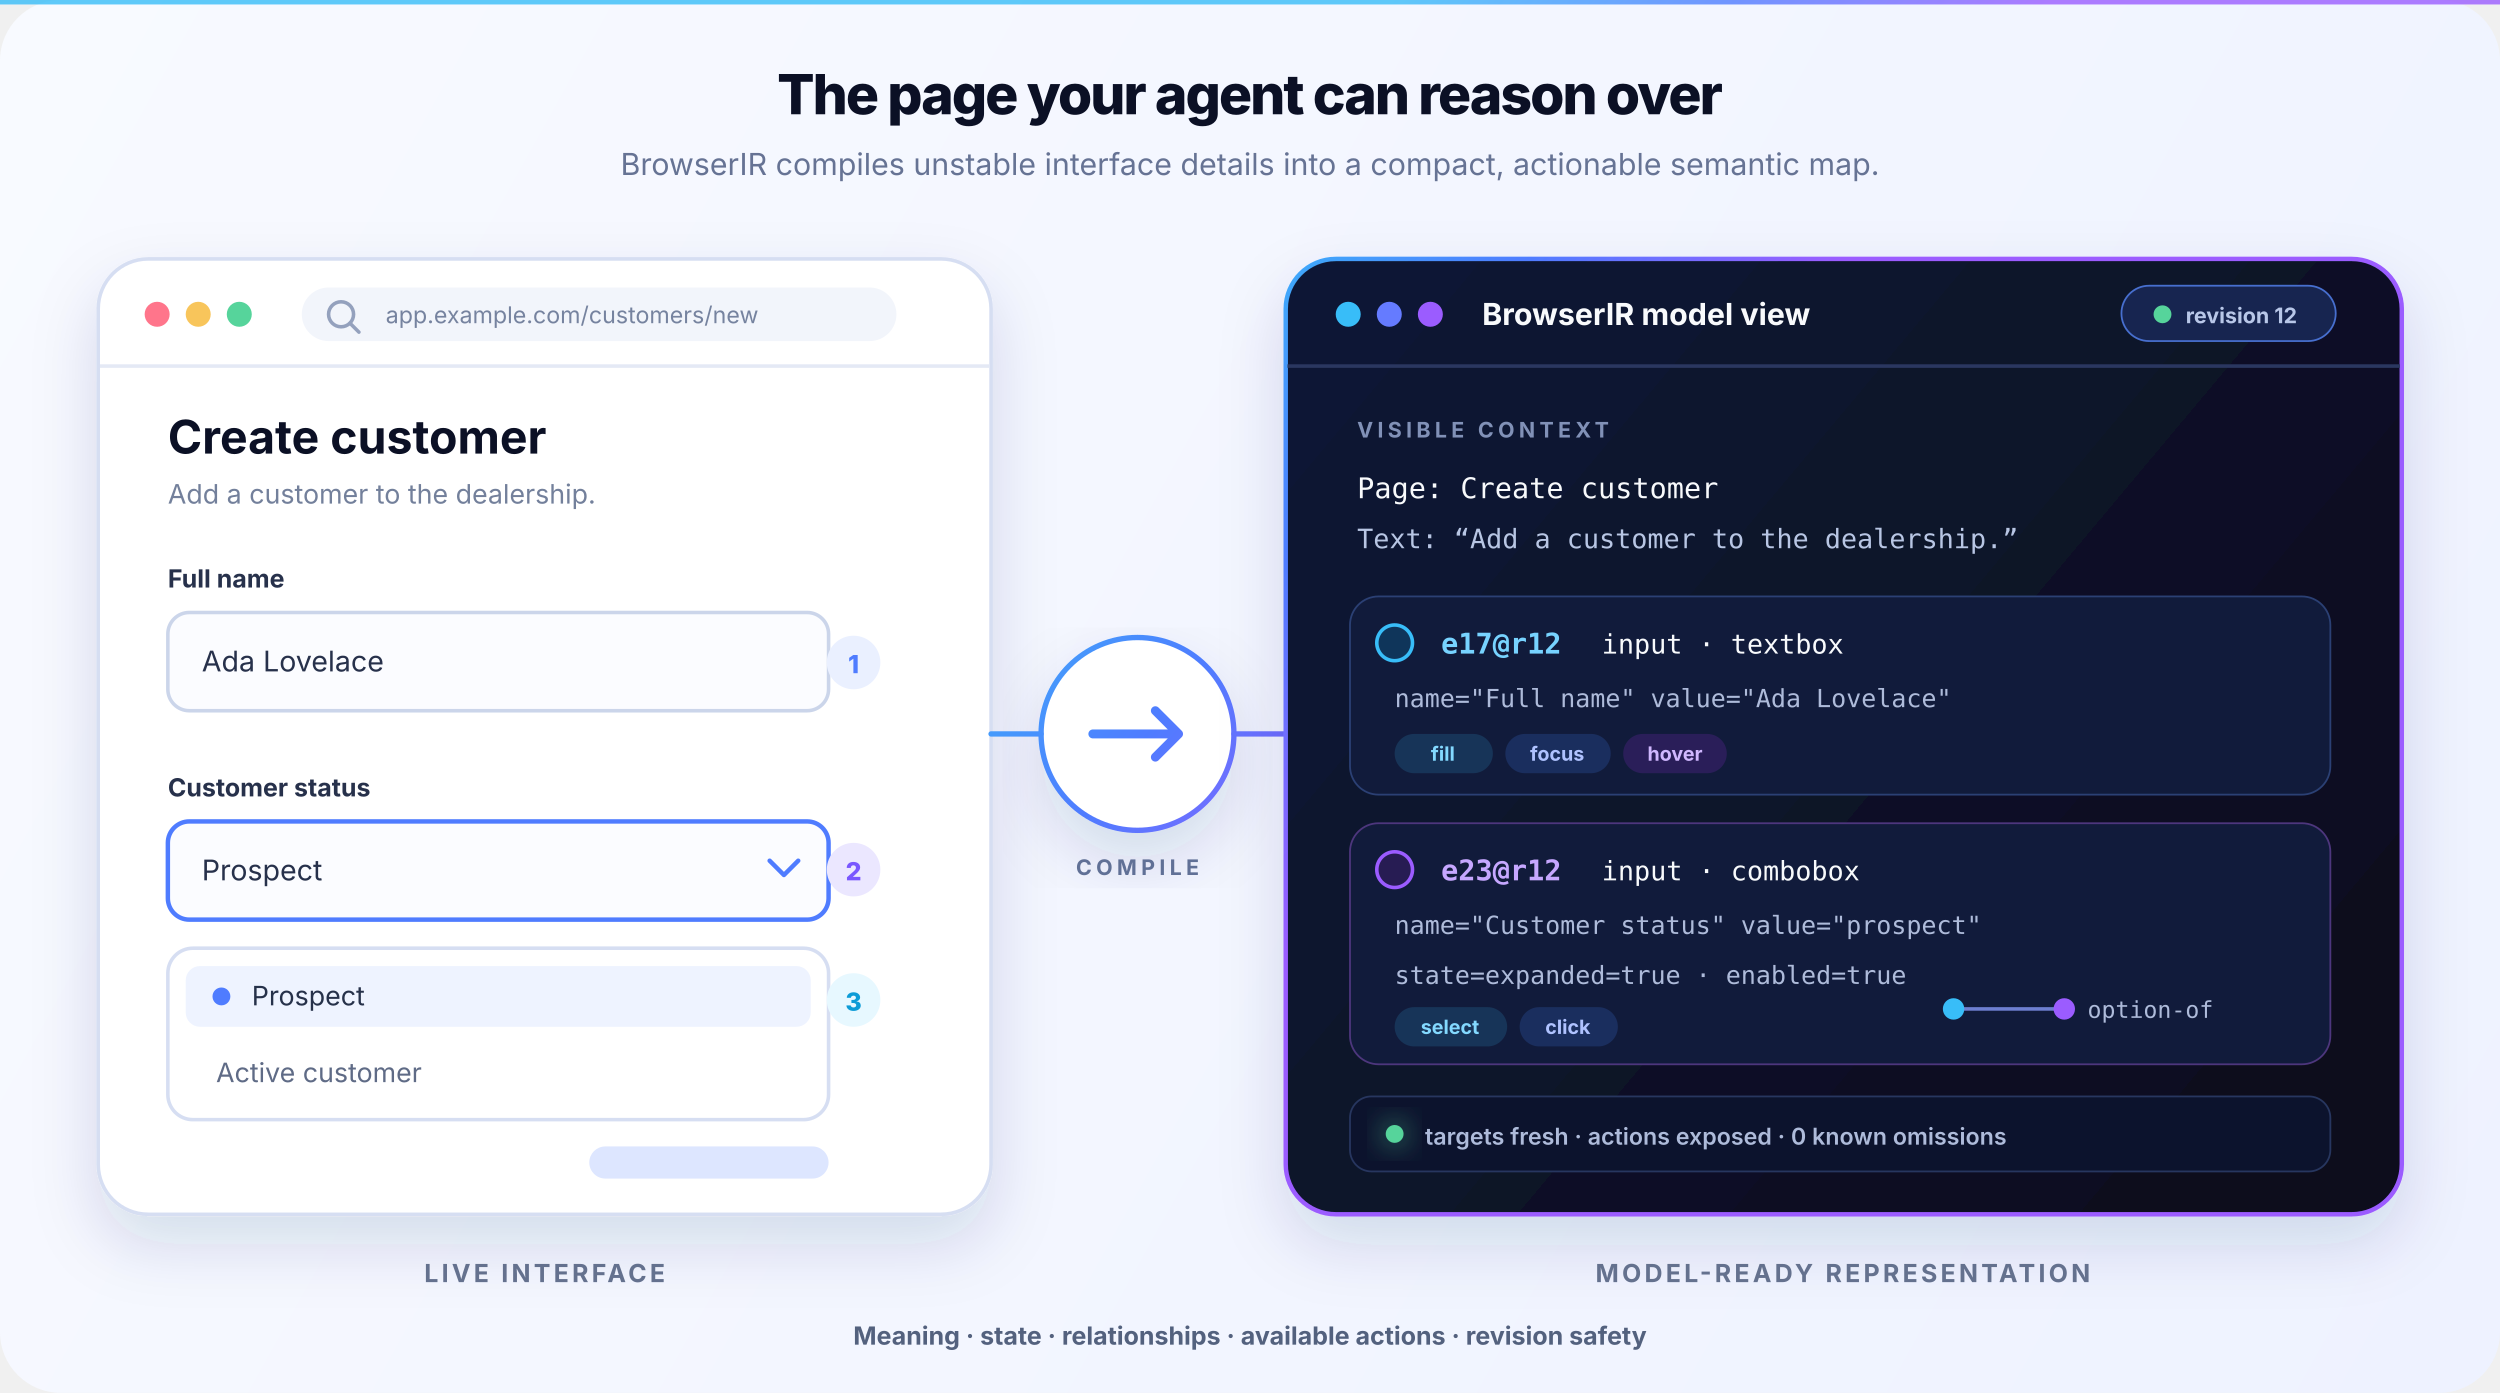
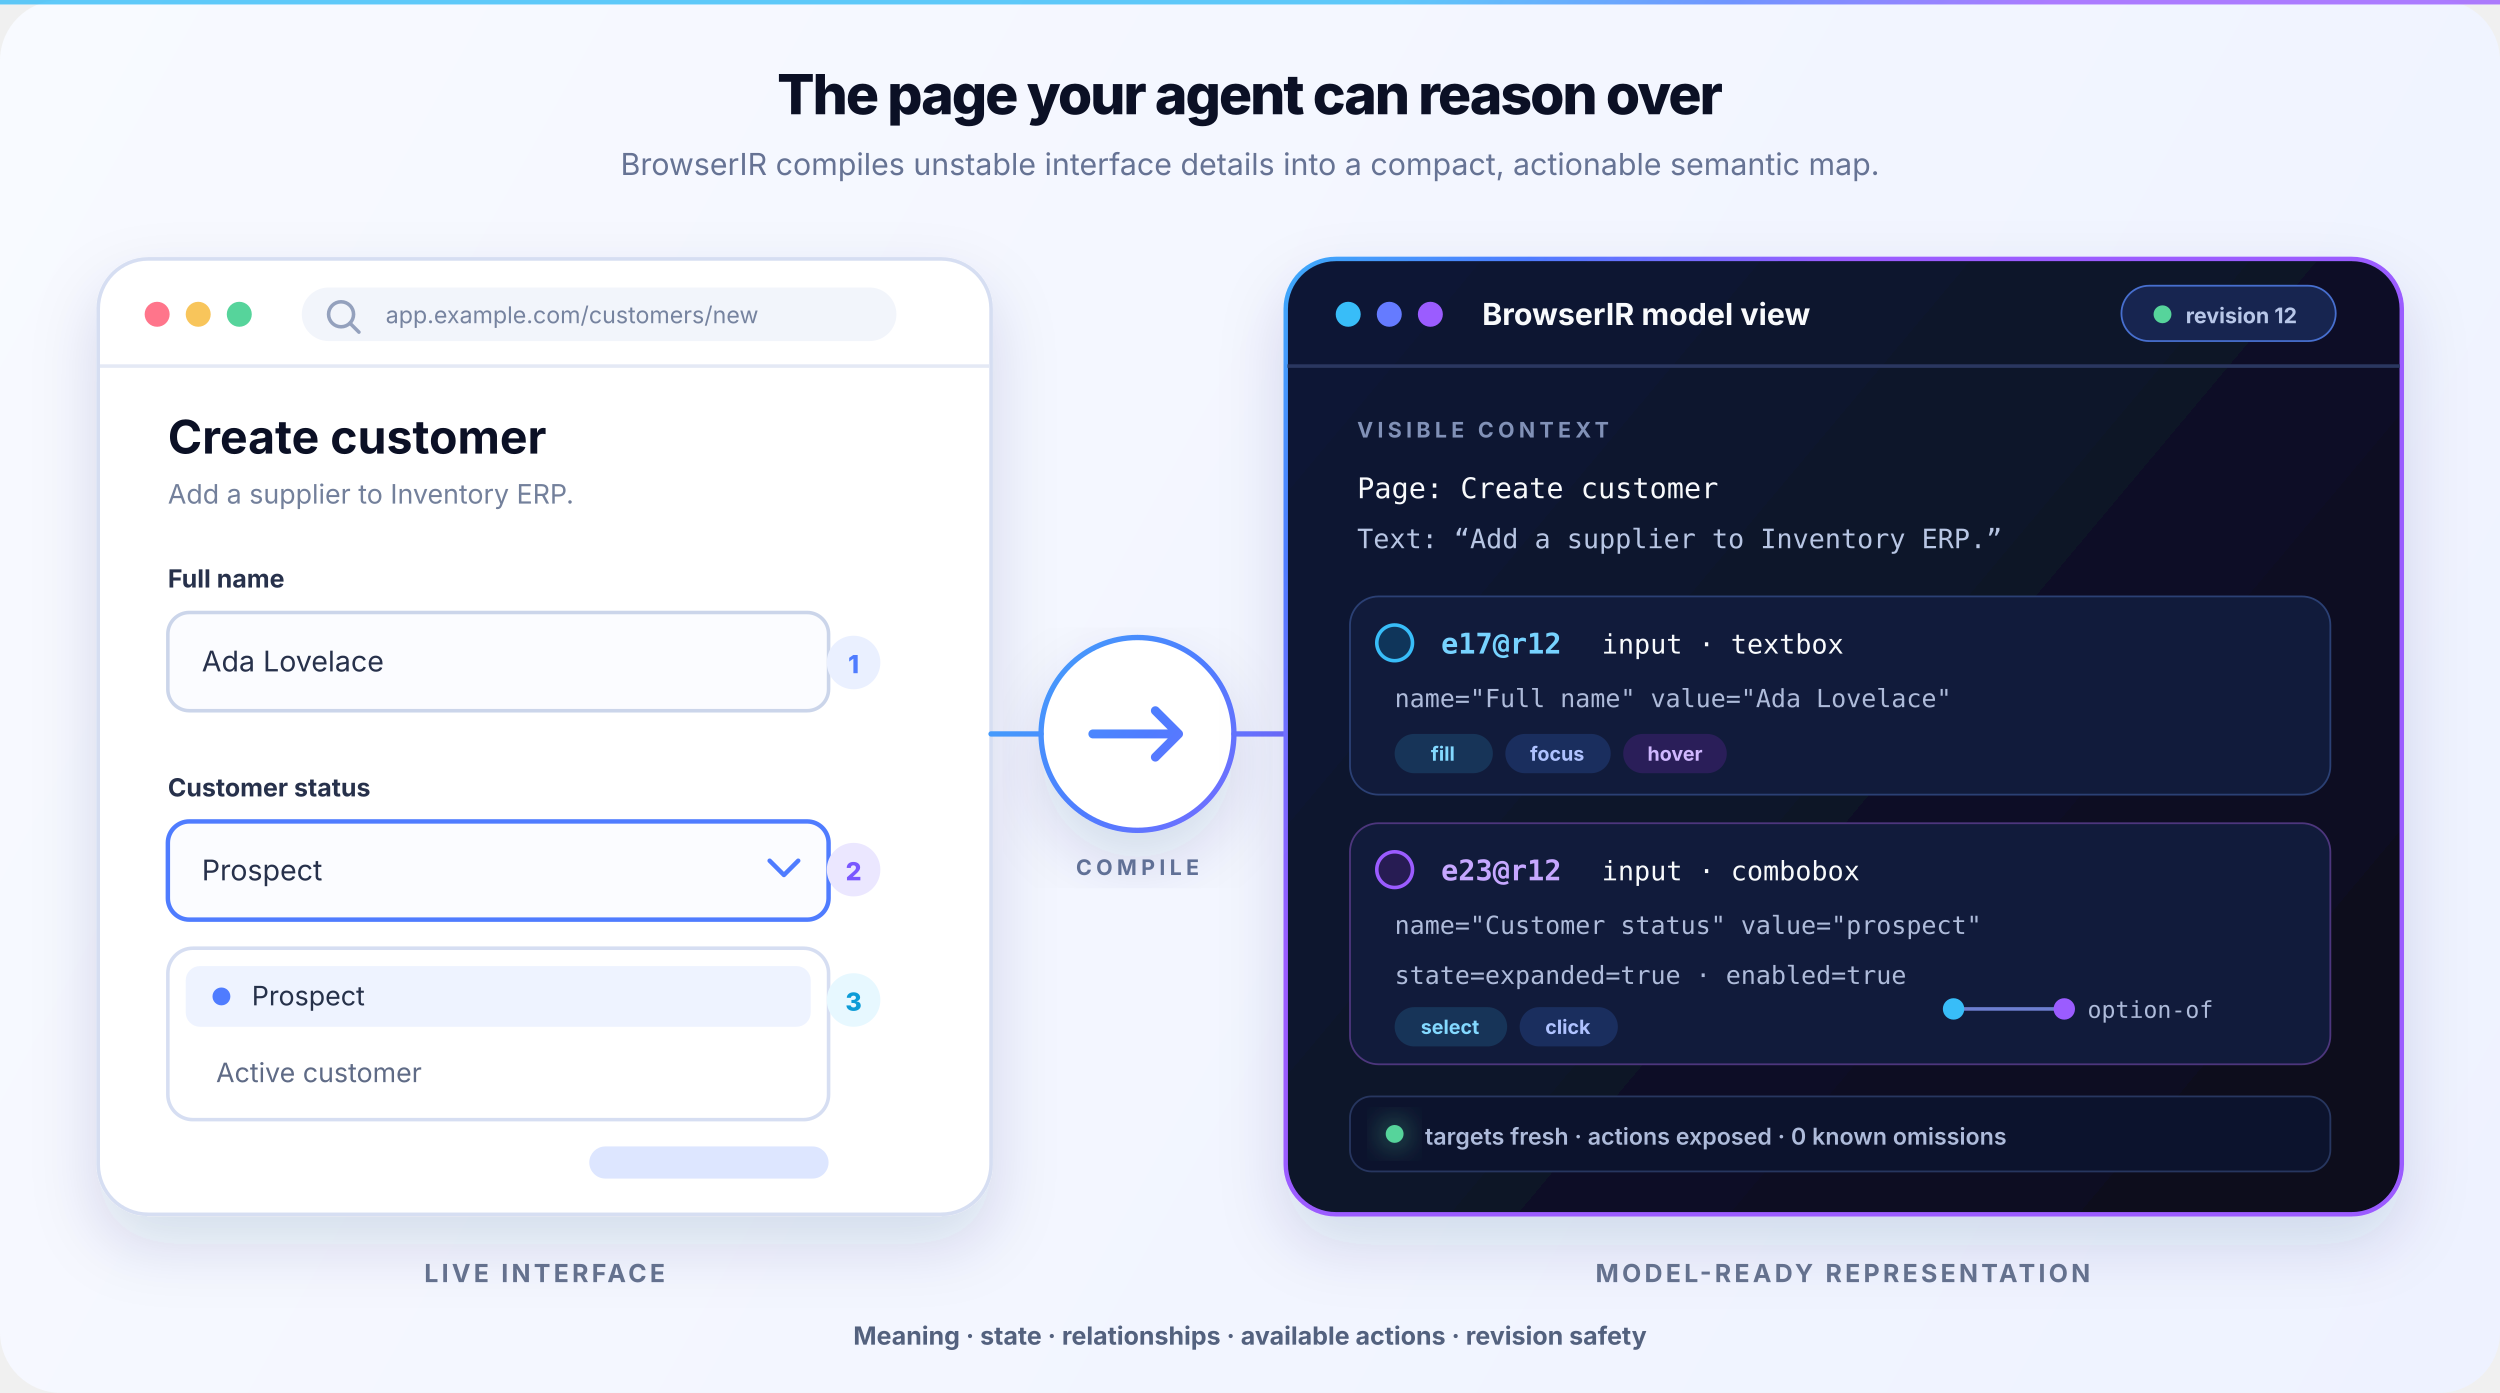
<svg xmlns="http://www.w3.org/2000/svg" viewBox="0 0 1400 780" role="img" aria-labelledby="title desc">
  <defs>
    <linearGradient id="bg" x1="0" y1="0" x2="1400" y2="780" gradientUnits="userSpaceOnUse">
      <stop stop-color="#F8FAFF" />
      <stop offset="1" stop-color="#EEF2FF" />
    </linearGradient>
    <linearGradient id="brand" x1="540" y1="300" x2="765" y2="480" gradientUnits="userSpaceOnUse">
      <stop stop-color="#38BDF8" />
      <stop offset="0.52" stop-color="#4F7CFF" />
      <stop offset="1" stop-color="#9B5CFF" />
    </linearGradient>
    <linearGradient id="panel" x1="720" y1="160" x2="1340" y2="680" gradientUnits="userSpaceOnUse">
      <stop stop-color="#101936" />
      <stop offset="1" stop-color="#080B1B" />
    </linearGradient>
    <filter id="shadow" x="-20%" y="-20%" width="140%" height="150%">
      <feDropShadow dx="0" dy="16" stdDeviation="18" flood-color="#192B64" flood-opacity="0.14" />
    </filter>
    <filter id="glow" x="-100%" y="-100%" width="300%" height="300%">
      <feGaussianBlur stdDeviation="8" result="b" />
      <feMerge>
        <feMergeNode in="b" />
        <feMergeNode in="SourceGraphic" />
      </feMerge>
    </filter>
  </defs>
  <rect width="1400" height="780" rx="34" fill="url(#bg)" />
  <path d="M0 1h1400" stroke="url(#brand)" stroke-width="3" opacity="0.8" />
  <text x="700" y="64" text-anchor="middle" fill="#0B1025" font-family="Inter, ui-sans-serif, system-ui, sans-serif" font-size="31" font-weight="760" letter-spacing="-1.1">The page your agent can reason over</text>
  <text x="700" y="98" text-anchor="middle" fill="#667394" font-family="Inter, ui-sans-serif, system-ui, sans-serif" font-size="17">BrowserIR compiles unstable interface details into a compact, actionable semantic map.</text>
  <g filter="url(#shadow)">
    <rect x="55" y="145" width="500" height="535" rx="28" fill="#FFFFFF" stroke="#D6DEF2" stroke-width="2" />
  </g>
  <path d="M56 205h498" stroke="#E4E9F5" stroke-width="2" />
  <circle cx="88" cy="176" r="7" fill="#FF758B" />
  <circle cx="111" cy="176" r="7" fill="#F8C55B" />
  <circle cx="134" cy="176" r="7" fill="#56D49B" />
  <rect x="169" y="161" width="333" height="30" rx="15" fill="#F2F5FB" />
  <circle cx="191" cy="176" r="7" fill="none" stroke="#94A1BD" stroke-width="2" />
  <path d="m196 181 5 5" stroke="#94A1BD" stroke-width="2" stroke-linecap="round" />
  <text x="216" y="181" fill="#76839F" font-family="Inter, ui-sans-serif, system-ui, sans-serif" font-size="13">app.example.com/customers/new</text>
  <text x="94" y="254" fill="#0B1025" font-family="Inter, ui-sans-serif, system-ui, sans-serif" font-size="26" font-weight="740">Create customer</text>
-   <text x="94" y="282" fill="#73809B" font-family="Inter, ui-sans-serif, system-ui, sans-serif" font-size="15">Add a customer to the dealership.</text>
+   <text x="94" y="282" fill="#73809B" font-family="Inter, ui-sans-serif, system-ui, sans-serif" font-size="15">Add a supplier to Inventory ERP.</text>
  <text x="94" y="329" fill="#27314B" font-family="Inter, ui-sans-serif, system-ui, sans-serif" font-size="14" font-weight="650">Full name</text>
  <rect x="94" y="343" width="370" height="55" rx="12" fill="#FBFCFF" stroke="#CBD5EA" stroke-width="2" />
  <text x="113" y="376" fill="#27314B" font-family="Inter, ui-sans-serif, system-ui, sans-serif" font-size="16">Ada Lovelace</text>
  <circle cx="478" cy="371" r="15" fill="#EAF0FF" />
  <text x="478" y="377" text-anchor="middle" fill="#4F7CFF" font-family="Inter, ui-sans-serif, system-ui, sans-serif" font-size="14" font-weight="800">1</text>
  <text x="94" y="446" fill="#27314B" font-family="Inter, ui-sans-serif, system-ui, sans-serif" font-size="14" font-weight="650">Customer status</text>
  <rect x="94" y="460" width="370" height="55" rx="12" fill="#FBFCFF" stroke="#4F7CFF" stroke-width="2.5" />
  <text x="113" y="493" fill="#27314B" font-family="Inter, ui-sans-serif, system-ui, sans-serif" font-size="16">Prospect</text>
  <path d="m431 482 8 8 8-8" fill="none" stroke="#4F7CFF" stroke-width="2.5" stroke-linecap="round" stroke-linejoin="round" />
  <circle cx="478" cy="487" r="15" fill="#EBE7FF" />
  <text x="478" y="493" text-anchor="middle" fill="#7957FF" font-family="Inter, ui-sans-serif, system-ui, sans-serif" font-size="14" font-weight="800">2</text>
  <rect x="94" y="531" width="370" height="96" rx="14" fill="#FFFFFF" stroke="#D6DEF2" stroke-width="2" />
  <rect x="104" y="541" width="350" height="34" rx="8" fill="#EEF3FF" />
  <circle cx="124" cy="558" r="5" fill="#4F7CFF" />
  <text x="141" y="563" fill="#26314A" font-family="Inter, ui-sans-serif, system-ui, sans-serif" font-size="15">Prospect</text>
  <text x="121" y="606" fill="#5F6B86" font-family="Inter, ui-sans-serif, system-ui, sans-serif" font-size="15">Active customer</text>
  <circle cx="478" cy="560" r="15" fill="#E7F8FF" />
  <text x="478" y="566" text-anchor="middle" fill="#0D9CD7" font-family="Inter, ui-sans-serif, system-ui, sans-serif" font-size="14" font-weight="800">3</text>
  <rect x="330" y="642" width="134" height="18" rx="9" fill="#DDE6FF" />
  <text x="305" y="718" text-anchor="middle" fill="#64718E" font-family="Inter, ui-sans-serif, system-ui, sans-serif" font-size="14" font-weight="650" letter-spacing="1.8">LIVE INTERFACE</text>
  <g>
    <circle cx="637" cy="411" r="54" fill="#FFFFFF" stroke="url(#brand)" stroke-width="3" filter="url(#shadow)" />
    <path d="M612 411h48m-13-13 13 13-13 13" fill="none" stroke="url(#brand)" stroke-width="5" stroke-linecap="round" stroke-linejoin="round" />
    <text x="637" y="490" text-anchor="middle" fill="#607096" font-family="Inter, ui-sans-serif, system-ui, sans-serif" font-size="12" font-weight="750" letter-spacing="2.4">COMPILE</text>
    <path d="M555 411h28M691 411h29" stroke="url(#brand)" stroke-width="3" stroke-linecap="round" />
  </g>
  <g filter="url(#shadow)">
    <rect x="720" y="145" width="625" height="535" rx="28" fill="url(#panel)" stroke="url(#brand)" stroke-width="2.5" />
  </g>
  <path d="M721 205h623" stroke="#2A3760" stroke-width="2" />
  <circle cx="755" cy="176" r="7" fill="#38BDF8" />
  <circle cx="778" cy="176" r="7" fill="#657BFF" />
  <circle cx="801" cy="176" r="7" fill="#9B5CFF" />
  <text x="830" y="182" fill="#F8FAFC" font-family="Inter, ui-sans-serif, system-ui, sans-serif" font-size="17" font-weight="720">BrowserIR model view</text>
  <rect x="1188" y="160" width="120" height="31" rx="15.5" fill="#172550" stroke="#476FCF" />
  <circle cx="1211" cy="176" r="5" fill="#56D49B" />
  <text x="1224" y="181" fill="#B8C7E8" font-family="Inter, ui-sans-serif, system-ui, sans-serif" font-size="12" font-weight="680">revision 12</text>
  <text x="760" y="245" fill="#8191B7" font-family="Inter, ui-sans-serif, system-ui, sans-serif" font-size="12" font-weight="720" letter-spacing="2.4">VISIBLE CONTEXT</text>
  <text x="760" y="279" fill="#F8FAFC" font-family="ui-monospace, SFMono-Regular, Menlo, monospace" font-size="16">Page: Create customer</text>
-   <text x="760" y="307" fill="#B8C6E4" font-family="ui-monospace, SFMono-Regular, Menlo, monospace" font-size="15">Text: “Add a customer to the dealership.”</text>
+   <text x="760" y="307" fill="#B8C6E4" font-family="ui-monospace, SFMono-Regular, Menlo, monospace" font-size="15">Text: “Add a supplier to Inventory ERP.”</text>
  <rect x="756" y="334" width="549" height="111" rx="16" fill="#111B3B" stroke="#2B4074" />
  <circle cx="781" cy="360" r="10" fill="#0F355A" stroke="#38BDF8" stroke-width="2" />
  <text x="807" y="366" fill="#77D3FF" font-family="ui-monospace, SFMono-Regular, Menlo, monospace" font-size="16" font-weight="700">e17@r12</text>
  <text x="897" y="366" fill="#F8FAFC" font-family="ui-monospace, SFMono-Regular, Menlo, monospace" font-size="15">input · textbox</text>
  <text x="781" y="396" fill="#AEBBDA" font-family="ui-monospace, SFMono-Regular, Menlo, monospace" font-size="14">name="Full name"  value="Ada Lovelace"</text>
  <rect x="781" y="411" width="55" height="22" rx="11" fill="#173458" />
  <text x="808" y="426" text-anchor="middle" fill="#83D9FF" font-family="Inter, ui-sans-serif, system-ui, sans-serif" font-size="11" font-weight="700">fill</text>
  <rect x="843" y="411" width="59" height="22" rx="11" fill="#1A2E5E" />
  <text x="872" y="426" text-anchor="middle" fill="#AFC2FF" font-family="Inter, ui-sans-serif, system-ui, sans-serif" font-size="11" font-weight="700">focus</text>
  <rect x="909" y="411" width="58" height="22" rx="11" fill="#2A1E59" />
  <text x="938" y="426" text-anchor="middle" fill="#D0B7FF" font-family="Inter, ui-sans-serif, system-ui, sans-serif" font-size="11" font-weight="700">hover</text>
  <rect x="756" y="461" width="549" height="135" rx="16" fill="#111B3B" stroke="#4D367D" />
  <circle cx="781" cy="487" r="10" fill="#271C53" stroke="#9B5CFF" stroke-width="2" />
  <text x="807" y="493" fill="#C6A7FF" font-family="ui-monospace, SFMono-Regular, Menlo, monospace" font-size="16" font-weight="700">e23@r12</text>
  <text x="897" y="493" fill="#F8FAFC" font-family="ui-monospace, SFMono-Regular, Menlo, monospace" font-size="15">input · combobox</text>
  <text x="781" y="523" fill="#AEBBDA" font-family="ui-monospace, SFMono-Regular, Menlo, monospace" font-size="14">name="Customer status"  value="prospect"</text>
  <text x="781" y="551" fill="#AEBBDA" font-family="ui-monospace, SFMono-Regular, Menlo, monospace" font-size="14">state=expanded=true · enabled=true</text>
  <path d="M1094 565h62" stroke="#6E7FD0" stroke-width="2" />
  <circle cx="1094" cy="565" r="6" fill="#38BDF8" />
  <circle cx="1156" cy="565" r="6" fill="#9B5CFF" />
  <text x="1169" y="570" fill="#AEBBDA" font-family="ui-monospace, SFMono-Regular, Menlo, monospace" font-size="13">option-of</text>
  <rect x="781" y="564" width="63" height="22" rx="11" fill="#173458" />
  <text x="812" y="579" text-anchor="middle" fill="#83D9FF" font-family="Inter, ui-sans-serif, system-ui, sans-serif" font-size="11" font-weight="700">select</text>
  <rect x="851" y="564" width="55" height="22" rx="11" fill="#1A2E5E" />
  <text x="878" y="579" text-anchor="middle" fill="#AFC2FF" font-family="Inter, ui-sans-serif, system-ui, sans-serif" font-size="11" font-weight="700">click</text>
  <rect x="756" y="614" width="549" height="42" rx="12" fill="#0C132D" stroke="#27365F" />
  <circle cx="781" cy="635" r="5" fill="#56D49B" filter="url(#glow)" />
  <text x="798" y="641" fill="#AEBBDA" font-family="Inter, ui-sans-serif, system-ui, sans-serif" font-size="13" font-weight="610">targets fresh · actions exposed · 0 known omissions</text>
  <text x="1032" y="718" text-anchor="middle" fill="#64718E" font-family="Inter, ui-sans-serif, system-ui, sans-serif" font-size="14" font-weight="650" letter-spacing="1.8">MODEL-READY REPRESENTATION</text>
  <text x="700" y="753" text-anchor="middle" fill="#53617E" font-family="Inter, ui-sans-serif, system-ui, sans-serif" font-size="14" font-weight="650">Meaning · state · relationships · available actions · revision safety</text>
</svg>
